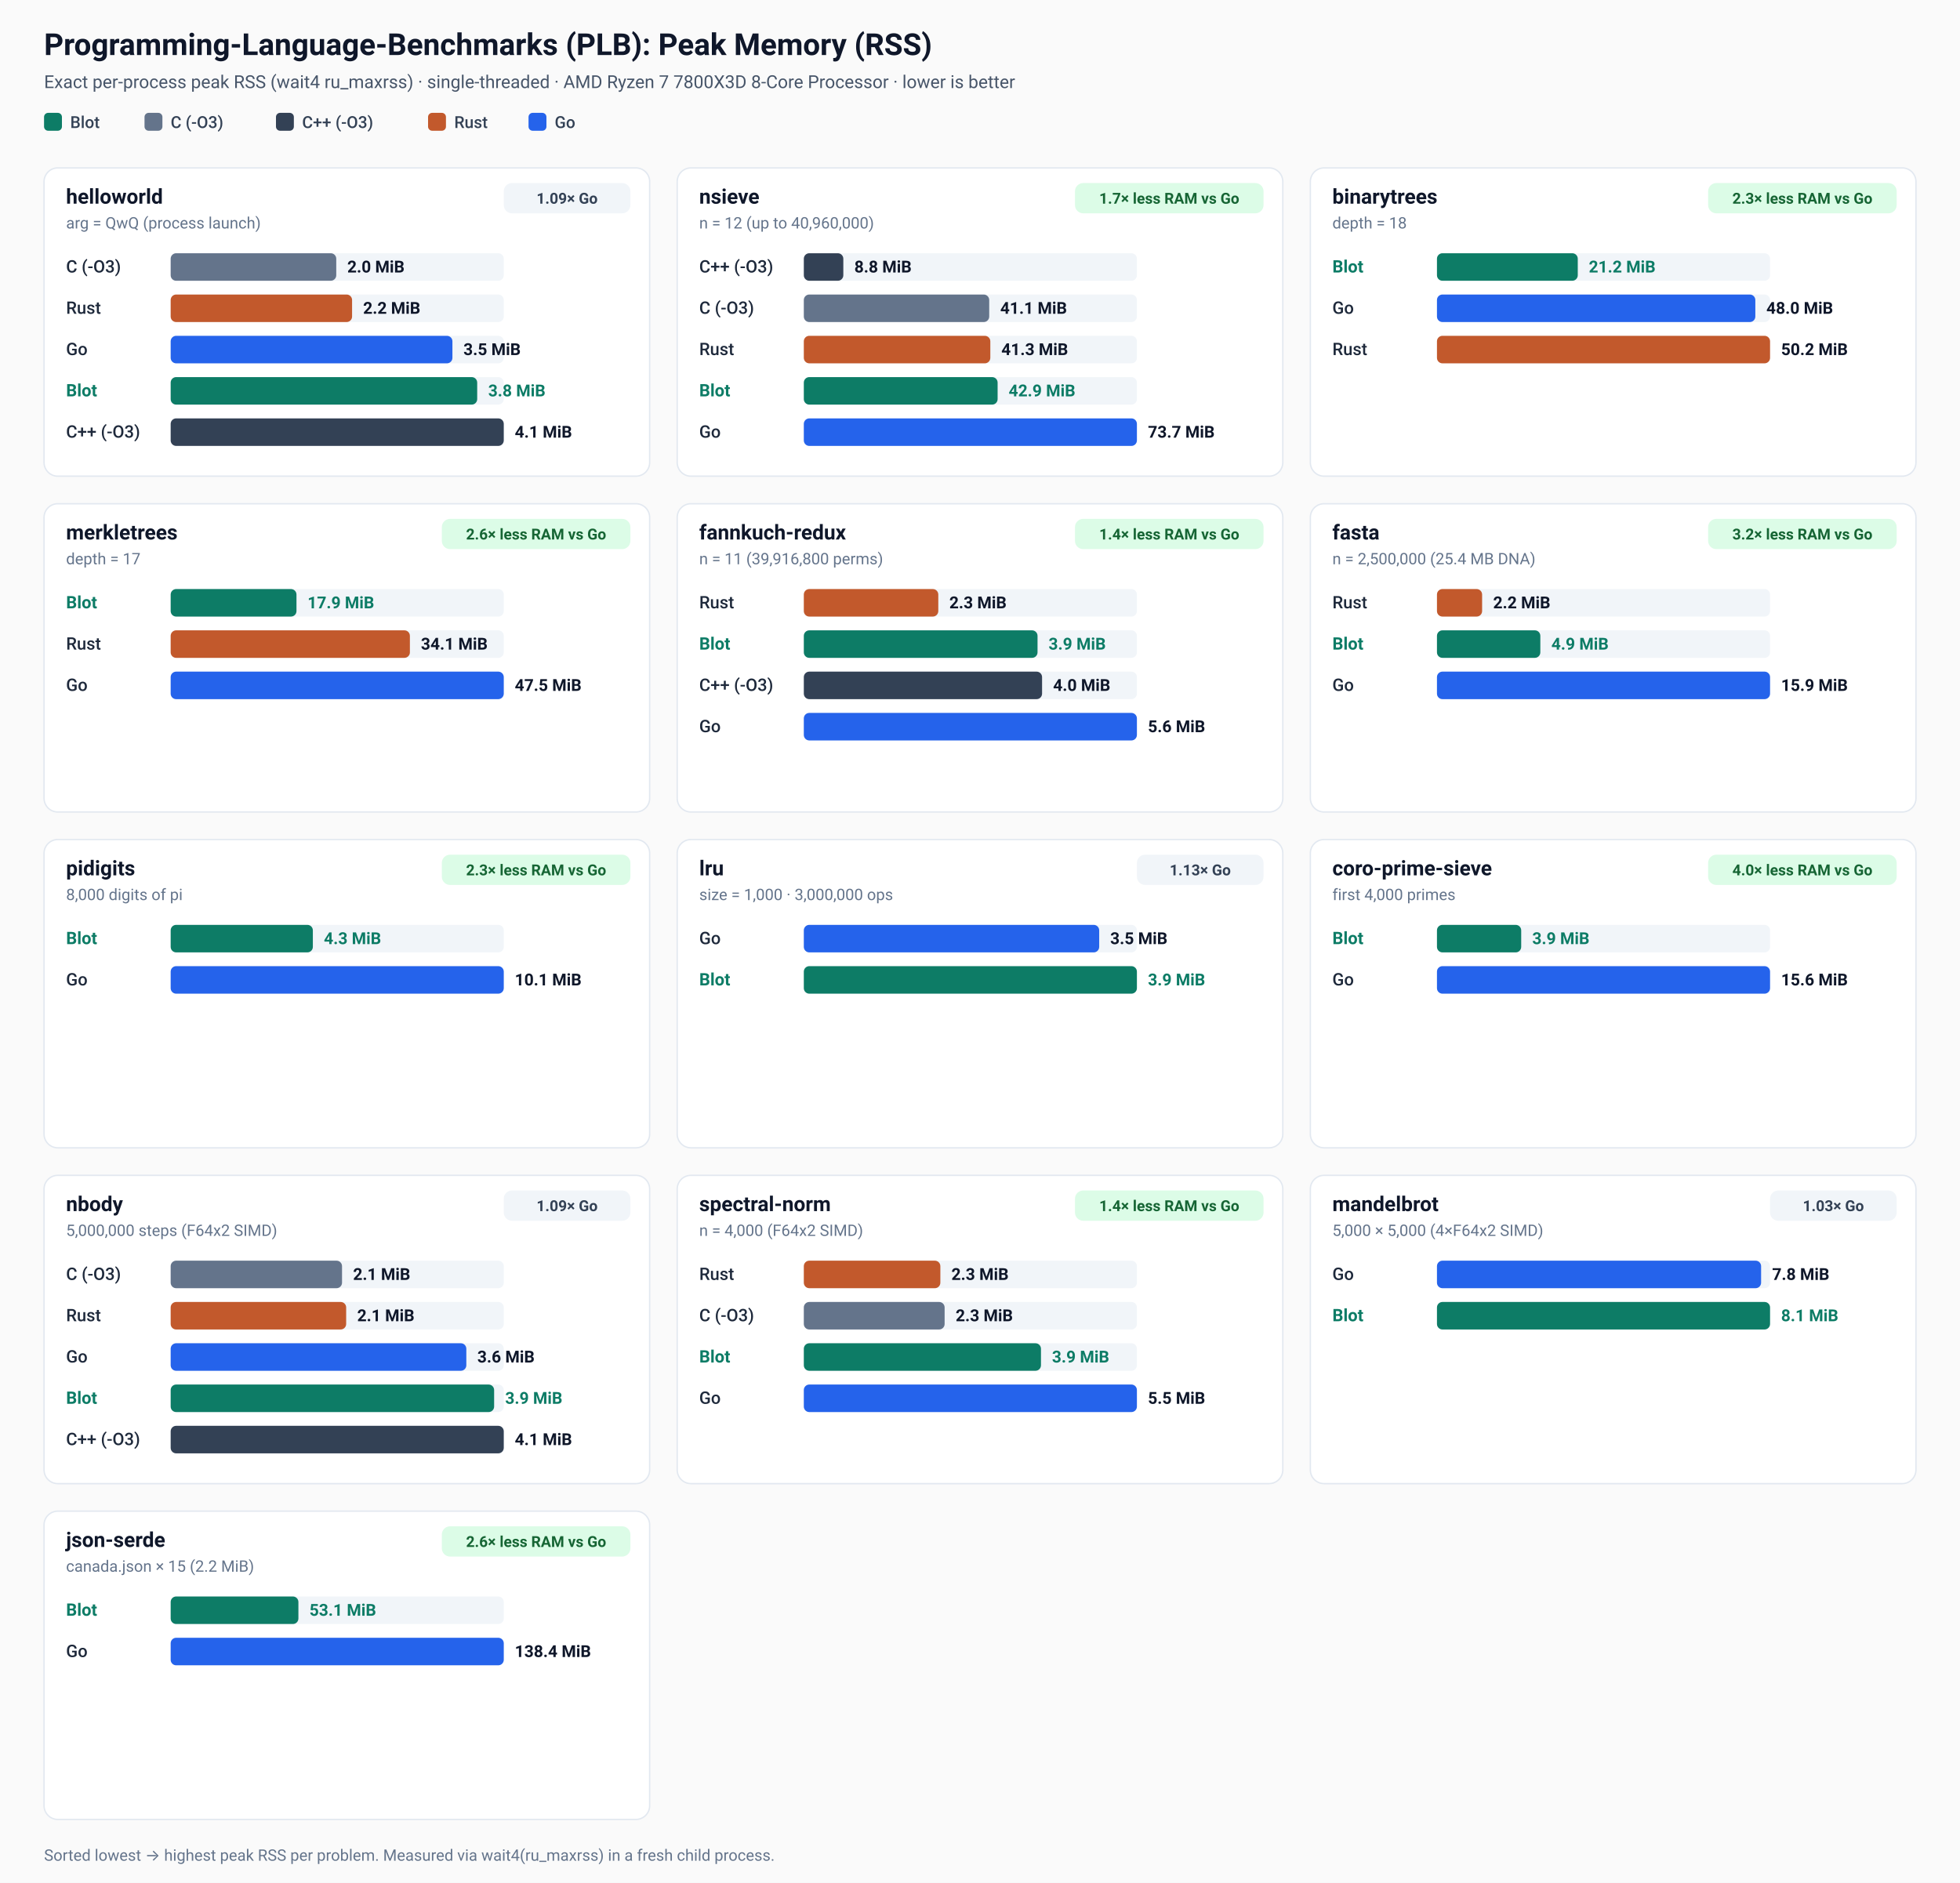
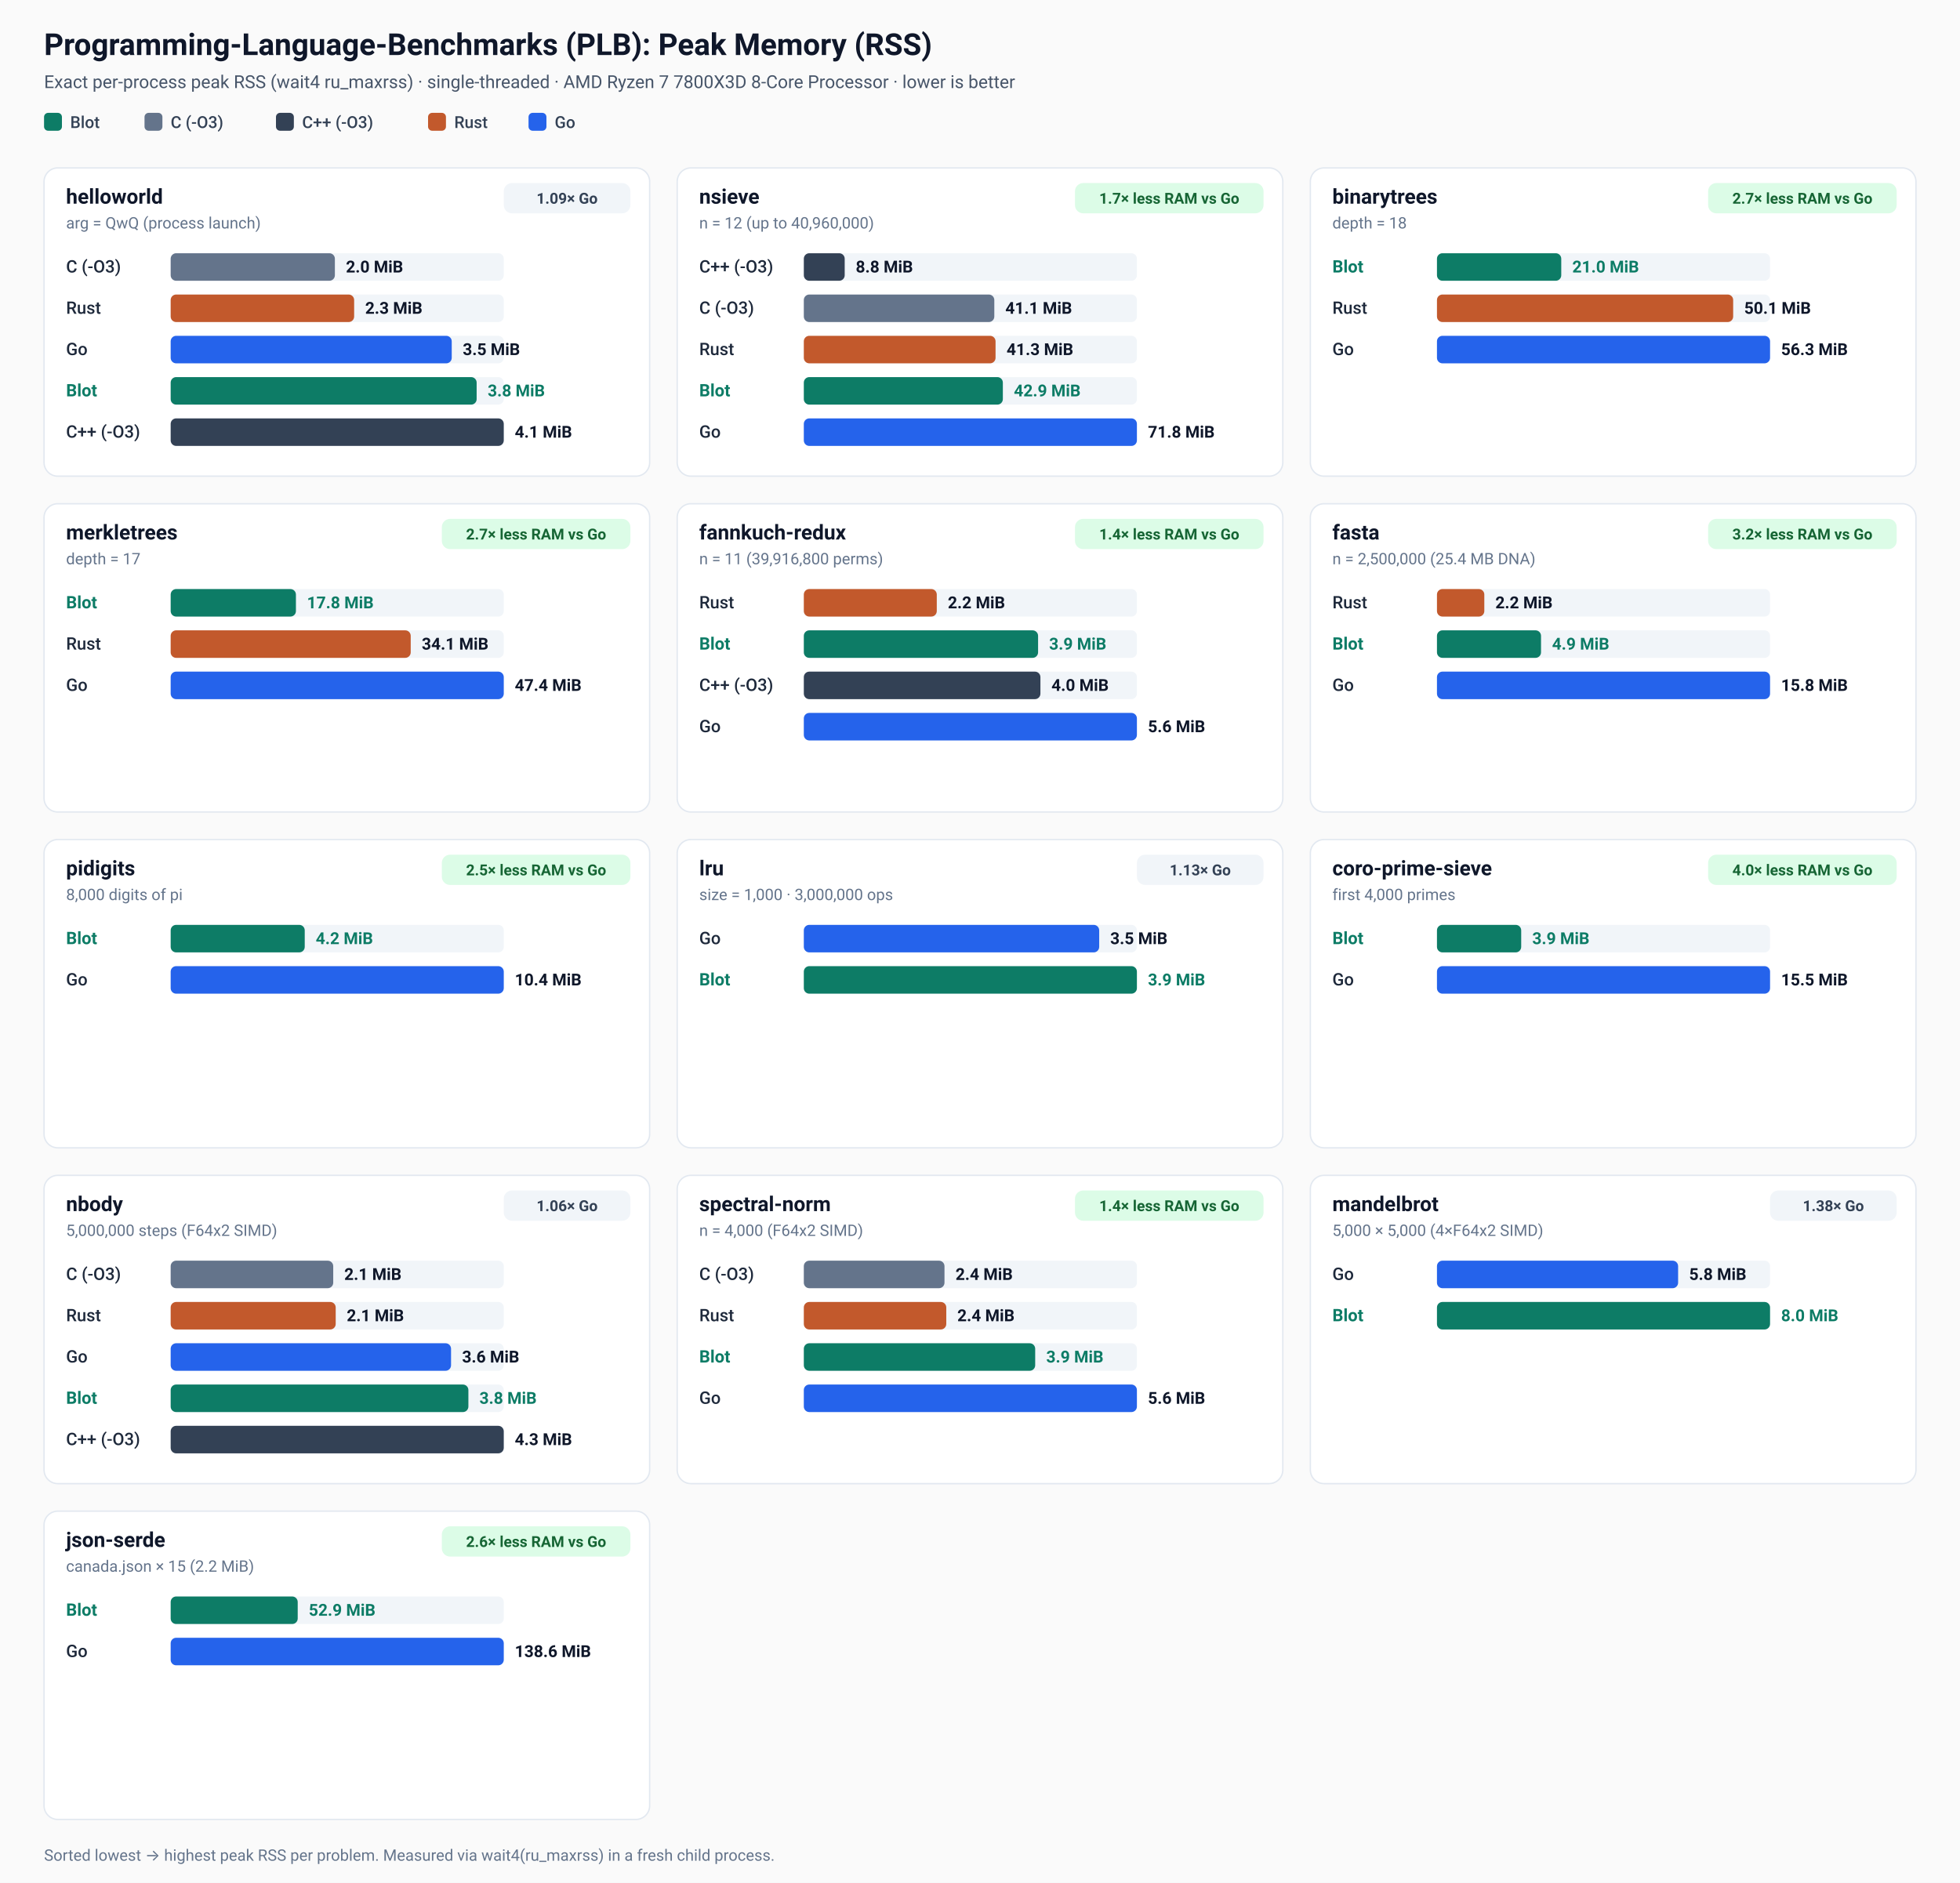
<svg xmlns="http://www.w3.org/2000/svg" viewBox="0 0 1424 1368" width="1424" height="1368">
  <style>
  .bg { fill: #fafafa; }
  .card { fill: #ffffff; stroke: #e2e8f0; stroke-width: 1; rx: 10; }
  .title { font: 700 22px -apple-system, BlinkMacSystemFont, 'Segoe UI', Roboto, sans-serif; fill: #0f172a; }
  .sub { font: 400 13px -apple-system, BlinkMacSystemFont, 'Segoe UI', Roboto, sans-serif; fill: #475569; }
  .ctitle { font: 700 15px -apple-system, BlinkMacSystemFont, 'Segoe UI', Roboto, sans-serif; fill: #0f172a; }
  .csub { font: 400 11.5px -apple-system, BlinkMacSystemFont, 'Segoe UI', Roboto, sans-serif; fill: #64748b; }
  .lbl { font: 500 12.5px -apple-system, BlinkMacSystemFont, 'Segoe UI', Roboto, sans-serif; fill: #1e293b; }
  .lbl-blot { font: 700 12.5px -apple-system, BlinkMacSystemFont, 'Segoe UI', Roboto, sans-serif; fill: #0d7c66; }
  .val { font: 600 12px -apple-system, BlinkMacSystemFont, 'Segoe UI', Roboto, sans-serif; fill: #0f172a; }
  .val-blot { font: 700 12px -apple-system, BlinkMacSystemFont, 'Segoe UI', Roboto, sans-serif; fill: #0d7c66; }
  .badge-bg { fill: #f1f5f9; rx: 6; }
  .badge-win { fill: #dcfce7; rx: 6; }
  .badge-txt { font: 600 11px -apple-system, BlinkMacSystemFont, 'Segoe UI', Roboto, sans-serif; fill: #334155; }
  .badge-win-txt { font: 700 11px -apple-system, BlinkMacSystemFont, 'Segoe UI', Roboto, sans-serif; fill: #166534; }
  .track { fill: #f1f5f9; rx: 4; }
  .leg { font: 500 12px -apple-system, BlinkMacSystemFont, 'Segoe UI', Roboto, sans-serif; fill: #334155; }
  .foot { font: 400 11.5px -apple-system, BlinkMacSystemFont, 'Segoe UI', Roboto, sans-serif; fill: #64748b; }
</style>
  <rect class="bg" width="1424" height="1368" />
  <text class="title" x="32" y="40">Programming-Language-Benchmarks (PLB): Peak Memory (RSS)</text>
  <text class="sub" x="32" y="64">Exact per-process peak RSS (wait4 ru_maxrss) · single-threaded · AMD Ryzen 7 7800X3D 8-Core Processor · lower is better</text>
  <rect x="32" y="82" width="13" height="13" rx="3" fill="#0d7c66" />
  <text class="leg" x="51" y="93">Blot</text>
  <rect x="105.0" y="82" width="13" height="13" rx="3" fill="#64748b" />
  <text class="leg" x="124.0" y="93">C (-O3)</text>
  <rect x="200.5" y="82" width="13" height="13" rx="3" fill="#334155" />
  <text class="leg" x="219.5" y="93">C++ (-O3)</text>
  <rect x="311.0" y="82" width="13" height="13" rx="3" fill="#c2592c" />
  <text class="leg" x="330.0" y="93">Rust</text>
  <rect x="384.0" y="82" width="13" height="13" rx="3" fill="#2563eb" />
  <text class="leg" x="403.0" y="93">Go</text>
  <rect class="card" x="32" y="122" width="440" height="224" />
  <text class="ctitle" x="48" y="148">helloworld</text>
  <text class="csub" x="48" y="166">arg = QwQ (process launch)</text>
  <rect class="badge-bg" x="366" y="133" width="92" height="22" />
  <text class="badge-txt" x="412.0" y="148" text-anchor="middle">1.09× Go</text>
  <text class="lbl" x="48" y="198">C (-O3)</text>
  <rect class="track" x="124" y="184" width="242" height="20" />
-   <rect x="124" y="184" width="120.3" height="20" rx="4" fill="#64748b" />
-   <text class="val" x="252.3" y="198">2.0 MiB</text>
+   <rect x="124" y="184" width="119.3" height="20" rx="4" fill="#64748b" />
+   <text class="val" x="251.3" y="198">2.0 MiB</text>
  <text class="lbl" x="48" y="228">Rust</text>
  <rect class="track" x="124" y="214" width="242" height="20" />
-   <rect x="124" y="214" width="131.8" height="20" rx="4" fill="#c2592c" />
-   <text class="val" x="263.8" y="228">2.2 MiB</text>
+   <rect x="124" y="214" width="133.3" height="20" rx="4" fill="#c2592c" />
+   <text class="val" x="265.3" y="228">2.3 MiB</text>
  <text class="lbl" x="48" y="258">Go</text>
  <rect class="track" x="124" y="244" width="242" height="20" />
-   <rect x="124" y="244" width="204.7" height="20" rx="4" fill="#2563eb" />
-   <text class="val" x="336.7" y="258">3.5 MiB</text>
+   <rect x="124" y="244" width="204.2" height="20" rx="4" fill="#2563eb" />
+   <text class="val" x="336.2" y="258">3.5 MiB</text>
  <text class="lbl-blot" x="48" y="288">Blot</text>
  <rect class="track" x="124" y="274" width="242" height="20" />
-   <rect x="124" y="274" width="222.7" height="20" rx="4" fill="#0d7c66" />
-   <text class="val-blot" x="354.7" y="288">3.8 MiB</text>
+   <rect x="124" y="274" width="222.3" height="20" rx="4" fill="#0d7c66" />
+   <text class="val-blot" x="354.3" y="288">3.8 MiB</text>
  <text class="lbl" x="48" y="318">C++ (-O3)</text>
  <rect class="track" x="124" y="304" width="242" height="20" />
  <rect x="124" y="304" width="242.0" height="20" rx="4" fill="#334155" />
  <text class="val" x="374.0" y="318">4.1 MiB</text>
  <rect class="card" x="492" y="122" width="440" height="224" />
  <text class="ctitle" x="508" y="148">nsieve</text>
  <text class="csub" x="508" y="166">n = 12 (up to 40,960,000)</text>
  <rect class="badge-win" x="781" y="133" width="137" height="22" />
  <text class="badge-win-txt" x="849.5" y="148" text-anchor="middle">1.7× less RAM vs Go</text>
  <text class="lbl" x="508" y="198">C++ (-O3)</text>
  <rect class="track" x="584" y="184" width="242" height="20" />
-   <rect x="584" y="184" width="28.7" height="20" rx="4" fill="#334155" />
-   <text class="val" x="620.7" y="198">8.8 MiB</text>
+   <rect x="584" y="184" width="29.7" height="20" rx="4" fill="#334155" />
+   <text class="val" x="621.7" y="198">8.8 MiB</text>
  <text class="lbl" x="508" y="228">C (-O3)</text>
  <rect class="track" x="584" y="214" width="242" height="20" />
-   <rect x="584" y="214" width="134.7" height="20" rx="4" fill="#64748b" />
-   <text class="val" x="726.7" y="228">41.1 MiB</text>
+   <rect x="584" y="214" width="138.4" height="20" rx="4" fill="#64748b" />
+   <text class="val" x="730.4" y="228">41.1 MiB</text>
  <text class="lbl" x="508" y="258">Rust</text>
  <rect class="track" x="584" y="244" width="242" height="20" />
-   <rect x="584" y="244" width="135.5" height="20" rx="4" fill="#c2592c" />
-   <text class="val" x="727.5" y="258">41.3 MiB</text>
+   <rect x="584" y="244" width="139.3" height="20" rx="4" fill="#c2592c" />
+   <text class="val" x="731.3" y="258">41.3 MiB</text>
  <text class="lbl-blot" x="508" y="288">Blot</text>
  <rect class="track" x="584" y="274" width="242" height="20" />
-   <rect x="584" y="274" width="140.8" height="20" rx="4" fill="#0d7c66" />
-   <text class="val-blot" x="732.8" y="288">42.9 MiB</text>
+   <rect x="584" y="274" width="144.6" height="20" rx="4" fill="#0d7c66" />
+   <text class="val-blot" x="736.6" y="288">42.9 MiB</text>
  <text class="lbl" x="508" y="318">Go</text>
  <rect class="track" x="584" y="304" width="242" height="20" />
  <rect x="584" y="304" width="242.0" height="20" rx="4" fill="#2563eb" />
-   <text class="val" x="834.0" y="318">73.7 MiB</text>
+   <text class="val" x="834.0" y="318">71.8 MiB</text>
  <rect class="card" x="952" y="122" width="440" height="224" />
  <text class="ctitle" x="968" y="148">binarytrees</text>
  <text class="csub" x="968" y="166">depth = 18</text>
  <rect class="badge-win" x="1241" y="133" width="137" height="22" />
-   <text class="badge-win-txt" x="1309.5" y="148" text-anchor="middle">2.3× less RAM vs Go</text>
+   <text class="badge-win-txt" x="1309.5" y="148" text-anchor="middle">2.7× less RAM vs Go</text>
  <text class="lbl-blot" x="968" y="198">Blot</text>
  <rect class="track" x="1044" y="184" width="242" height="20" />
-   <rect x="1044" y="184" width="102.3" height="20" rx="4" fill="#0d7c66" />
-   <text class="val-blot" x="1154.3" y="198">21.2 MiB</text>
-   <text class="lbl" x="968" y="228">Go</text>
+   <rect x="1044" y="184" width="90.3" height="20" rx="4" fill="#0d7c66" />
+   <text class="val-blot" x="1142.3" y="198">21.0 MiB</text>
+   <text class="lbl" x="968" y="228">Rust</text>
  <rect class="track" x="1044" y="214" width="242" height="20" />
-   <rect x="1044" y="214" width="231.3" height="20" rx="4" fill="#2563eb" />
-   <text class="val" x="1283.3" y="228">48.0 MiB</text>
-   <text class="lbl" x="968" y="258">Rust</text>
+   <rect x="1044" y="214" width="215.2" height="20" rx="4" fill="#c2592c" />
+   <text class="val" x="1267.2" y="228">50.1 MiB</text>
+   <text class="lbl" x="968" y="258">Go</text>
  <rect class="track" x="1044" y="244" width="242" height="20" />
-   <rect x="1044" y="244" width="242.0" height="20" rx="4" fill="#c2592c" />
-   <text class="val" x="1294.0" y="258">50.2 MiB</text>
+   <rect x="1044" y="244" width="242.0" height="20" rx="4" fill="#2563eb" />
+   <text class="val" x="1294.0" y="258">56.3 MiB</text>
  <rect class="card" x="32" y="366" width="440" height="224" />
  <text class="ctitle" x="48" y="392">merkletrees</text>
  <text class="csub" x="48" y="410">depth = 17</text>
  <rect class="badge-win" x="321" y="377" width="137" height="22" />
-   <text class="badge-win-txt" x="389.5" y="392" text-anchor="middle">2.6× less RAM vs Go</text>
+   <text class="badge-win-txt" x="389.5" y="392" text-anchor="middle">2.7× less RAM vs Go</text>
  <text class="lbl-blot" x="48" y="442">Blot</text>
  <rect class="track" x="124" y="428" width="242" height="20" />
-   <rect x="124" y="428" width="91.4" height="20" rx="4" fill="#0d7c66" />
-   <text class="val-blot" x="223.4" y="442">17.9 MiB</text>
+   <rect x="124" y="428" width="91.0" height="20" rx="4" fill="#0d7c66" />
+   <text class="val-blot" x="223.0" y="442">17.8 MiB</text>
  <text class="lbl" x="48" y="472">Rust</text>
  <rect class="track" x="124" y="458" width="242" height="20" />
-   <rect x="124" y="458" width="173.8" height="20" rx="4" fill="#c2592c" />
-   <text class="val" x="305.8" y="472">34.1 MiB</text>
+   <rect x="124" y="458" width="174.4" height="20" rx="4" fill="#c2592c" />
+   <text class="val" x="306.4" y="472">34.1 MiB</text>
  <text class="lbl" x="48" y="502">Go</text>
  <rect class="track" x="124" y="488" width="242" height="20" />
  <rect x="124" y="488" width="242.0" height="20" rx="4" fill="#2563eb" />
-   <text class="val" x="374.0" y="502">47.5 MiB</text>
+   <text class="val" x="374.0" y="502">47.4 MiB</text>
  <rect class="card" x="492" y="366" width="440" height="224" />
  <text class="ctitle" x="508" y="392">fannkuch-redux</text>
  <text class="csub" x="508" y="410">n = 11 (39,916,800 perms)</text>
  <rect class="badge-win" x="781" y="377" width="137" height="22" />
  <text class="badge-win-txt" x="849.5" y="392" text-anchor="middle">1.4× less RAM vs Go</text>
  <text class="lbl" x="508" y="442">Rust</text>
  <rect class="track" x="584" y="428" width="242" height="20" />
-   <rect x="584" y="428" width="97.7" height="20" rx="4" fill="#c2592c" />
-   <text class="val" x="689.7" y="442">2.3 MiB</text>
+   <rect x="584" y="428" width="96.6" height="20" rx="4" fill="#c2592c" />
+   <text class="val" x="688.6" y="442">2.2 MiB</text>
  <text class="lbl-blot" x="508" y="472">Blot</text>
  <rect class="track" x="584" y="458" width="242" height="20" />
-   <rect x="584" y="458" width="169.8" height="20" rx="4" fill="#0d7c66" />
-   <text class="val-blot" x="761.8" y="472">3.9 MiB</text>
+   <rect x="584" y="458" width="170.2" height="20" rx="4" fill="#0d7c66" />
+   <text class="val-blot" x="762.2" y="472">3.9 MiB</text>
  <text class="lbl" x="508" y="502">C++ (-O3)</text>
  <rect class="track" x="584" y="488" width="242" height="20" />
-   <rect x="584" y="488" width="173.1" height="20" rx="4" fill="#334155" />
-   <text class="val" x="765.1" y="502">4.0 MiB</text>
+   <rect x="584" y="488" width="171.9" height="20" rx="4" fill="#334155" />
+   <text class="val" x="763.9" y="502">4.0 MiB</text>
  <text class="lbl" x="508" y="532">Go</text>
  <rect class="track" x="584" y="518" width="242" height="20" />
  <rect x="584" y="518" width="242.0" height="20" rx="4" fill="#2563eb" />
  <text class="val" x="834.0" y="532">5.6 MiB</text>
  <rect class="card" x="952" y="366" width="440" height="224" />
  <text class="ctitle" x="968" y="392">fasta</text>
  <text class="csub" x="968" y="410">n = 2,500,000 (25.4 MB DNA)</text>
  <rect class="badge-win" x="1241" y="377" width="137" height="22" />
  <text class="badge-win-txt" x="1309.5" y="392" text-anchor="middle">3.2× less RAM vs Go</text>
  <text class="lbl" x="968" y="442">Rust</text>
  <rect class="track" x="1044" y="428" width="242" height="20" />
-   <rect x="1044" y="428" width="32.8" height="20" rx="4" fill="#c2592c" />
-   <text class="val" x="1084.8" y="442">2.2 MiB</text>
+   <rect x="1044" y="428" width="34.4" height="20" rx="4" fill="#c2592c" />
+   <text class="val" x="1086.4" y="442">2.2 MiB</text>
  <text class="lbl-blot" x="968" y="472">Blot</text>
  <rect class="track" x="1044" y="458" width="242" height="20" />
-   <rect x="1044" y="458" width="75.1" height="20" rx="4" fill="#0d7c66" />
-   <text class="val-blot" x="1127.1" y="472">4.9 MiB</text>
+   <rect x="1044" y="458" width="75.6" height="20" rx="4" fill="#0d7c66" />
+   <text class="val-blot" x="1127.6" y="472">4.9 MiB</text>
  <text class="lbl" x="968" y="502">Go</text>
  <rect class="track" x="1044" y="488" width="242" height="20" />
  <rect x="1044" y="488" width="242.0" height="20" rx="4" fill="#2563eb" />
-   <text class="val" x="1294.0" y="502">15.9 MiB</text>
+   <text class="val" x="1294.0" y="502">15.8 MiB</text>
  <rect class="card" x="32" y="610" width="440" height="224" />
  <text class="ctitle" x="48" y="636">pidigits</text>
  <text class="csub" x="48" y="654">8,000 digits of pi</text>
  <rect class="badge-win" x="321" y="621" width="137" height="22" />
-   <text class="badge-win-txt" x="389.5" y="636" text-anchor="middle">2.3× less RAM vs Go</text>
+   <text class="badge-win-txt" x="389.5" y="636" text-anchor="middle">2.5× less RAM vs Go</text>
  <text class="lbl-blot" x="48" y="686">Blot</text>
  <rect class="track" x="124" y="672" width="242" height="20" />
-   <rect x="124" y="672" width="103.3" height="20" rx="4" fill="#0d7c66" />
-   <text class="val-blot" x="235.3" y="686">4.3 MiB</text>
+   <rect x="124" y="672" width="97.4" height="20" rx="4" fill="#0d7c66" />
+   <text class="val-blot" x="229.4" y="686">4.2 MiB</text>
  <text class="lbl" x="48" y="716">Go</text>
  <rect class="track" x="124" y="702" width="242" height="20" />
  <rect x="124" y="702" width="242.0" height="20" rx="4" fill="#2563eb" />
-   <text class="val" x="374.0" y="716">10.1 MiB</text>
+   <text class="val" x="374.0" y="716">10.4 MiB</text>
  <rect class="card" x="492" y="610" width="440" height="224" />
  <text class="ctitle" x="508" y="636">lru</text>
  <text class="csub" x="508" y="654">size = 1,000 · 3,000,000 ops</text>
  <rect class="badge-bg" x="826" y="621" width="92" height="22" />
  <text class="badge-txt" x="872.0" y="636" text-anchor="middle">1.13× Go</text>
  <text class="lbl" x="508" y="686">Go</text>
  <rect class="track" x="584" y="672" width="242" height="20" />
  <rect x="584" y="672" width="214.6" height="20" rx="4" fill="#2563eb" />
  <text class="val" x="806.6" y="686">3.5 MiB</text>
  <text class="lbl-blot" x="508" y="716">Blot</text>
  <rect class="track" x="584" y="702" width="242" height="20" />
  <rect x="584" y="702" width="242.0" height="20" rx="4" fill="#0d7c66" />
  <text class="val-blot" x="834.0" y="716">3.9 MiB</text>
  <rect class="card" x="952" y="610" width="440" height="224" />
  <text class="ctitle" x="968" y="636">coro-prime-sieve</text>
  <text class="csub" x="968" y="654">first 4,000 primes</text>
  <rect class="badge-win" x="1241" y="621" width="137" height="22" />
  <text class="badge-win-txt" x="1309.5" y="636" text-anchor="middle">4.0× less RAM vs Go</text>
  <text class="lbl-blot" x="968" y="686">Blot</text>
  <rect class="track" x="1044" y="672" width="242" height="20" />
  <rect x="1044" y="672" width="61.2" height="20" rx="4" fill="#0d7c66" />
  <text class="val-blot" x="1113.2" y="686">3.9 MiB</text>
  <text class="lbl" x="968" y="716">Go</text>
  <rect class="track" x="1044" y="702" width="242" height="20" />
  <rect x="1044" y="702" width="242.0" height="20" rx="4" fill="#2563eb" />
-   <text class="val" x="1294.0" y="716">15.6 MiB</text>
+   <text class="val" x="1294.0" y="716">15.5 MiB</text>
  <rect class="card" x="32" y="854" width="440" height="224" />
  <text class="ctitle" x="48" y="880">nbody</text>
  <text class="csub" x="48" y="898">5,000,000 steps (F64x2 SIMD)</text>
  <rect class="badge-bg" x="366" y="865" width="92" height="22" />
-   <text class="badge-txt" x="412.0" y="880" text-anchor="middle">1.09× Go</text>
+   <text class="badge-txt" x="412.0" y="880" text-anchor="middle">1.06× Go</text>
  <text class="lbl" x="48" y="930">C (-O3)</text>
  <rect class="track" x="124" y="916" width="242" height="20" />
-   <rect x="124" y="916" width="124.5" height="20" rx="4" fill="#64748b" />
-   <text class="val" x="256.5" y="930">2.1 MiB</text>
+   <rect x="124" y="916" width="118.1" height="20" rx="4" fill="#64748b" />
+   <text class="val" x="250.1" y="930">2.1 MiB</text>
  <text class="lbl" x="48" y="960">Rust</text>
  <rect class="track" x="124" y="946" width="242" height="20" />
-   <rect x="124" y="946" width="127.5" height="20" rx="4" fill="#c2592c" />
-   <text class="val" x="259.5" y="960">2.1 MiB</text>
+   <rect x="124" y="946" width="119.9" height="20" rx="4" fill="#c2592c" />
+   <text class="val" x="251.9" y="960">2.1 MiB</text>
  <text class="lbl" x="48" y="990">Go</text>
  <rect class="track" x="124" y="976" width="242" height="20" />
-   <rect x="124" y="976" width="214.8" height="20" rx="4" fill="#2563eb" />
-   <text class="val" x="346.8" y="990">3.6 MiB</text>
+   <rect x="124" y="976" width="203.7" height="20" rx="4" fill="#2563eb" />
+   <text class="val" x="335.7" y="990">3.6 MiB</text>
  <text class="lbl-blot" x="48" y="1020">Blot</text>
  <rect class="track" x="124" y="1006" width="242" height="20" />
-   <rect x="124" y="1006" width="235.0" height="20" rx="4" fill="#0d7c66" />
-   <text class="val-blot" x="367.0" y="1020">3.9 MiB</text>
+   <rect x="124" y="1006" width="216.3" height="20" rx="4" fill="#0d7c66" />
+   <text class="val-blot" x="348.3" y="1020">3.8 MiB</text>
  <text class="lbl" x="48" y="1050">C++ (-O3)</text>
  <rect class="track" x="124" y="1036" width="242" height="20" />
  <rect x="124" y="1036" width="242.0" height="20" rx="4" fill="#334155" />
-   <text class="val" x="374.0" y="1050">4.1 MiB</text>
+   <text class="val" x="374.0" y="1050">4.3 MiB</text>
  <rect class="card" x="492" y="854" width="440" height="224" />
  <text class="ctitle" x="508" y="880">spectral-norm</text>
  <text class="csub" x="508" y="898">n = 4,000 (F64x2 SIMD)</text>
  <rect class="badge-win" x="781" y="865" width="137" height="22" />
  <text class="badge-win-txt" x="849.5" y="880" text-anchor="middle">1.4× less RAM vs Go</text>
-   <text class="lbl" x="508" y="930">Rust</text>
+   <text class="lbl" x="508" y="930">C (-O3)</text>
  <rect class="track" x="584" y="916" width="242" height="20" />
-   <rect x="584" y="916" width="99.2" height="20" rx="4" fill="#c2592c" />
-   <text class="val" x="691.2" y="930">2.3 MiB</text>
-   <text class="lbl" x="508" y="960">C (-O3)</text>
+   <rect x="584" y="916" width="102.2" height="20" rx="4" fill="#64748b" />
+   <text class="val" x="694.2" y="930">2.4 MiB</text>
+   <text class="lbl" x="508" y="960">Rust</text>
  <rect class="track" x="584" y="946" width="242" height="20" />
-   <rect x="584" y="946" width="102.3" height="20" rx="4" fill="#64748b" />
-   <text class="val" x="694.3" y="960">2.3 MiB</text>
+   <rect x="584" y="946" width="103.5" height="20" rx="4" fill="#c2592c" />
+   <text class="val" x="695.5" y="960">2.4 MiB</text>
  <text class="lbl-blot" x="508" y="990">Blot</text>
  <rect class="track" x="584" y="976" width="242" height="20" />
-   <rect x="584" y="976" width="172.3" height="20" rx="4" fill="#0d7c66" />
-   <text class="val-blot" x="764.3" y="990">3.9 MiB</text>
+   <rect x="584" y="976" width="168.1" height="20" rx="4" fill="#0d7c66" />
+   <text class="val-blot" x="760.1" y="990">3.9 MiB</text>
  <text class="lbl" x="508" y="1020">Go</text>
  <rect class="track" x="584" y="1006" width="242" height="20" />
  <rect x="584" y="1006" width="242.0" height="20" rx="4" fill="#2563eb" />
-   <text class="val" x="834.0" y="1020">5.5 MiB</text>
+   <text class="val" x="834.0" y="1020">5.6 MiB</text>
  <rect class="card" x="952" y="854" width="440" height="224" />
  <text class="ctitle" x="968" y="880">mandelbrot</text>
  <text class="csub" x="968" y="898">5,000 × 5,000 (4×F64x2 SIMD)</text>
  <rect class="badge-bg" x="1286" y="865" width="92" height="22" />
-   <text class="badge-txt" x="1332.0" y="880" text-anchor="middle">1.03× Go</text>
+   <text class="badge-txt" x="1332.0" y="880" text-anchor="middle">1.38× Go</text>
  <text class="lbl" x="968" y="930">Go</text>
  <rect class="track" x="1044" y="916" width="242" height="20" />
-   <rect x="1044" y="916" width="235.5" height="20" rx="4" fill="#2563eb" />
-   <text class="val" x="1287.5" y="930">7.8 MiB</text>
+   <rect x="1044" y="916" width="175.2" height="20" rx="4" fill="#2563eb" />
+   <text class="val" x="1227.2" y="930">5.8 MiB</text>
  <text class="lbl-blot" x="968" y="960">Blot</text>
  <rect class="track" x="1044" y="946" width="242" height="20" />
  <rect x="1044" y="946" width="242.0" height="20" rx="4" fill="#0d7c66" />
-   <text class="val-blot" x="1294.0" y="960">8.1 MiB</text>
+   <text class="val-blot" x="1294.0" y="960">8.0 MiB</text>
  <rect class="card" x="32" y="1098" width="440" height="224" />
  <text class="ctitle" x="48" y="1124">json-serde</text>
  <text class="csub" x="48" y="1142">canada.json × 15 (2.2 MiB)</text>
  <rect class="badge-win" x="321" y="1109" width="137" height="22" />
  <text class="badge-win-txt" x="389.5" y="1124" text-anchor="middle">2.6× less RAM vs Go</text>
  <text class="lbl-blot" x="48" y="1174">Blot</text>
  <rect class="track" x="124" y="1160" width="242" height="20" />
-   <rect x="124" y="1160" width="92.8" height="20" rx="4" fill="#0d7c66" />
-   <text class="val-blot" x="224.8" y="1174">53.1 MiB</text>
+   <rect x="124" y="1160" width="92.3" height="20" rx="4" fill="#0d7c66" />
+   <text class="val-blot" x="224.3" y="1174">52.9 MiB</text>
  <text class="lbl" x="48" y="1204">Go</text>
  <rect class="track" x="124" y="1190" width="242" height="20" />
  <rect x="124" y="1190" width="242.0" height="20" rx="4" fill="#2563eb" />
-   <text class="val" x="374.0" y="1204">138.4 MiB</text>
+   <text class="val" x="374.0" y="1204">138.6 MiB</text>
  <text class="foot" x="32" y="1352">Sorted lowest → highest peak RSS per problem. Measured via wait4(ru_maxrss) in a fresh child process.</text>
</svg>
